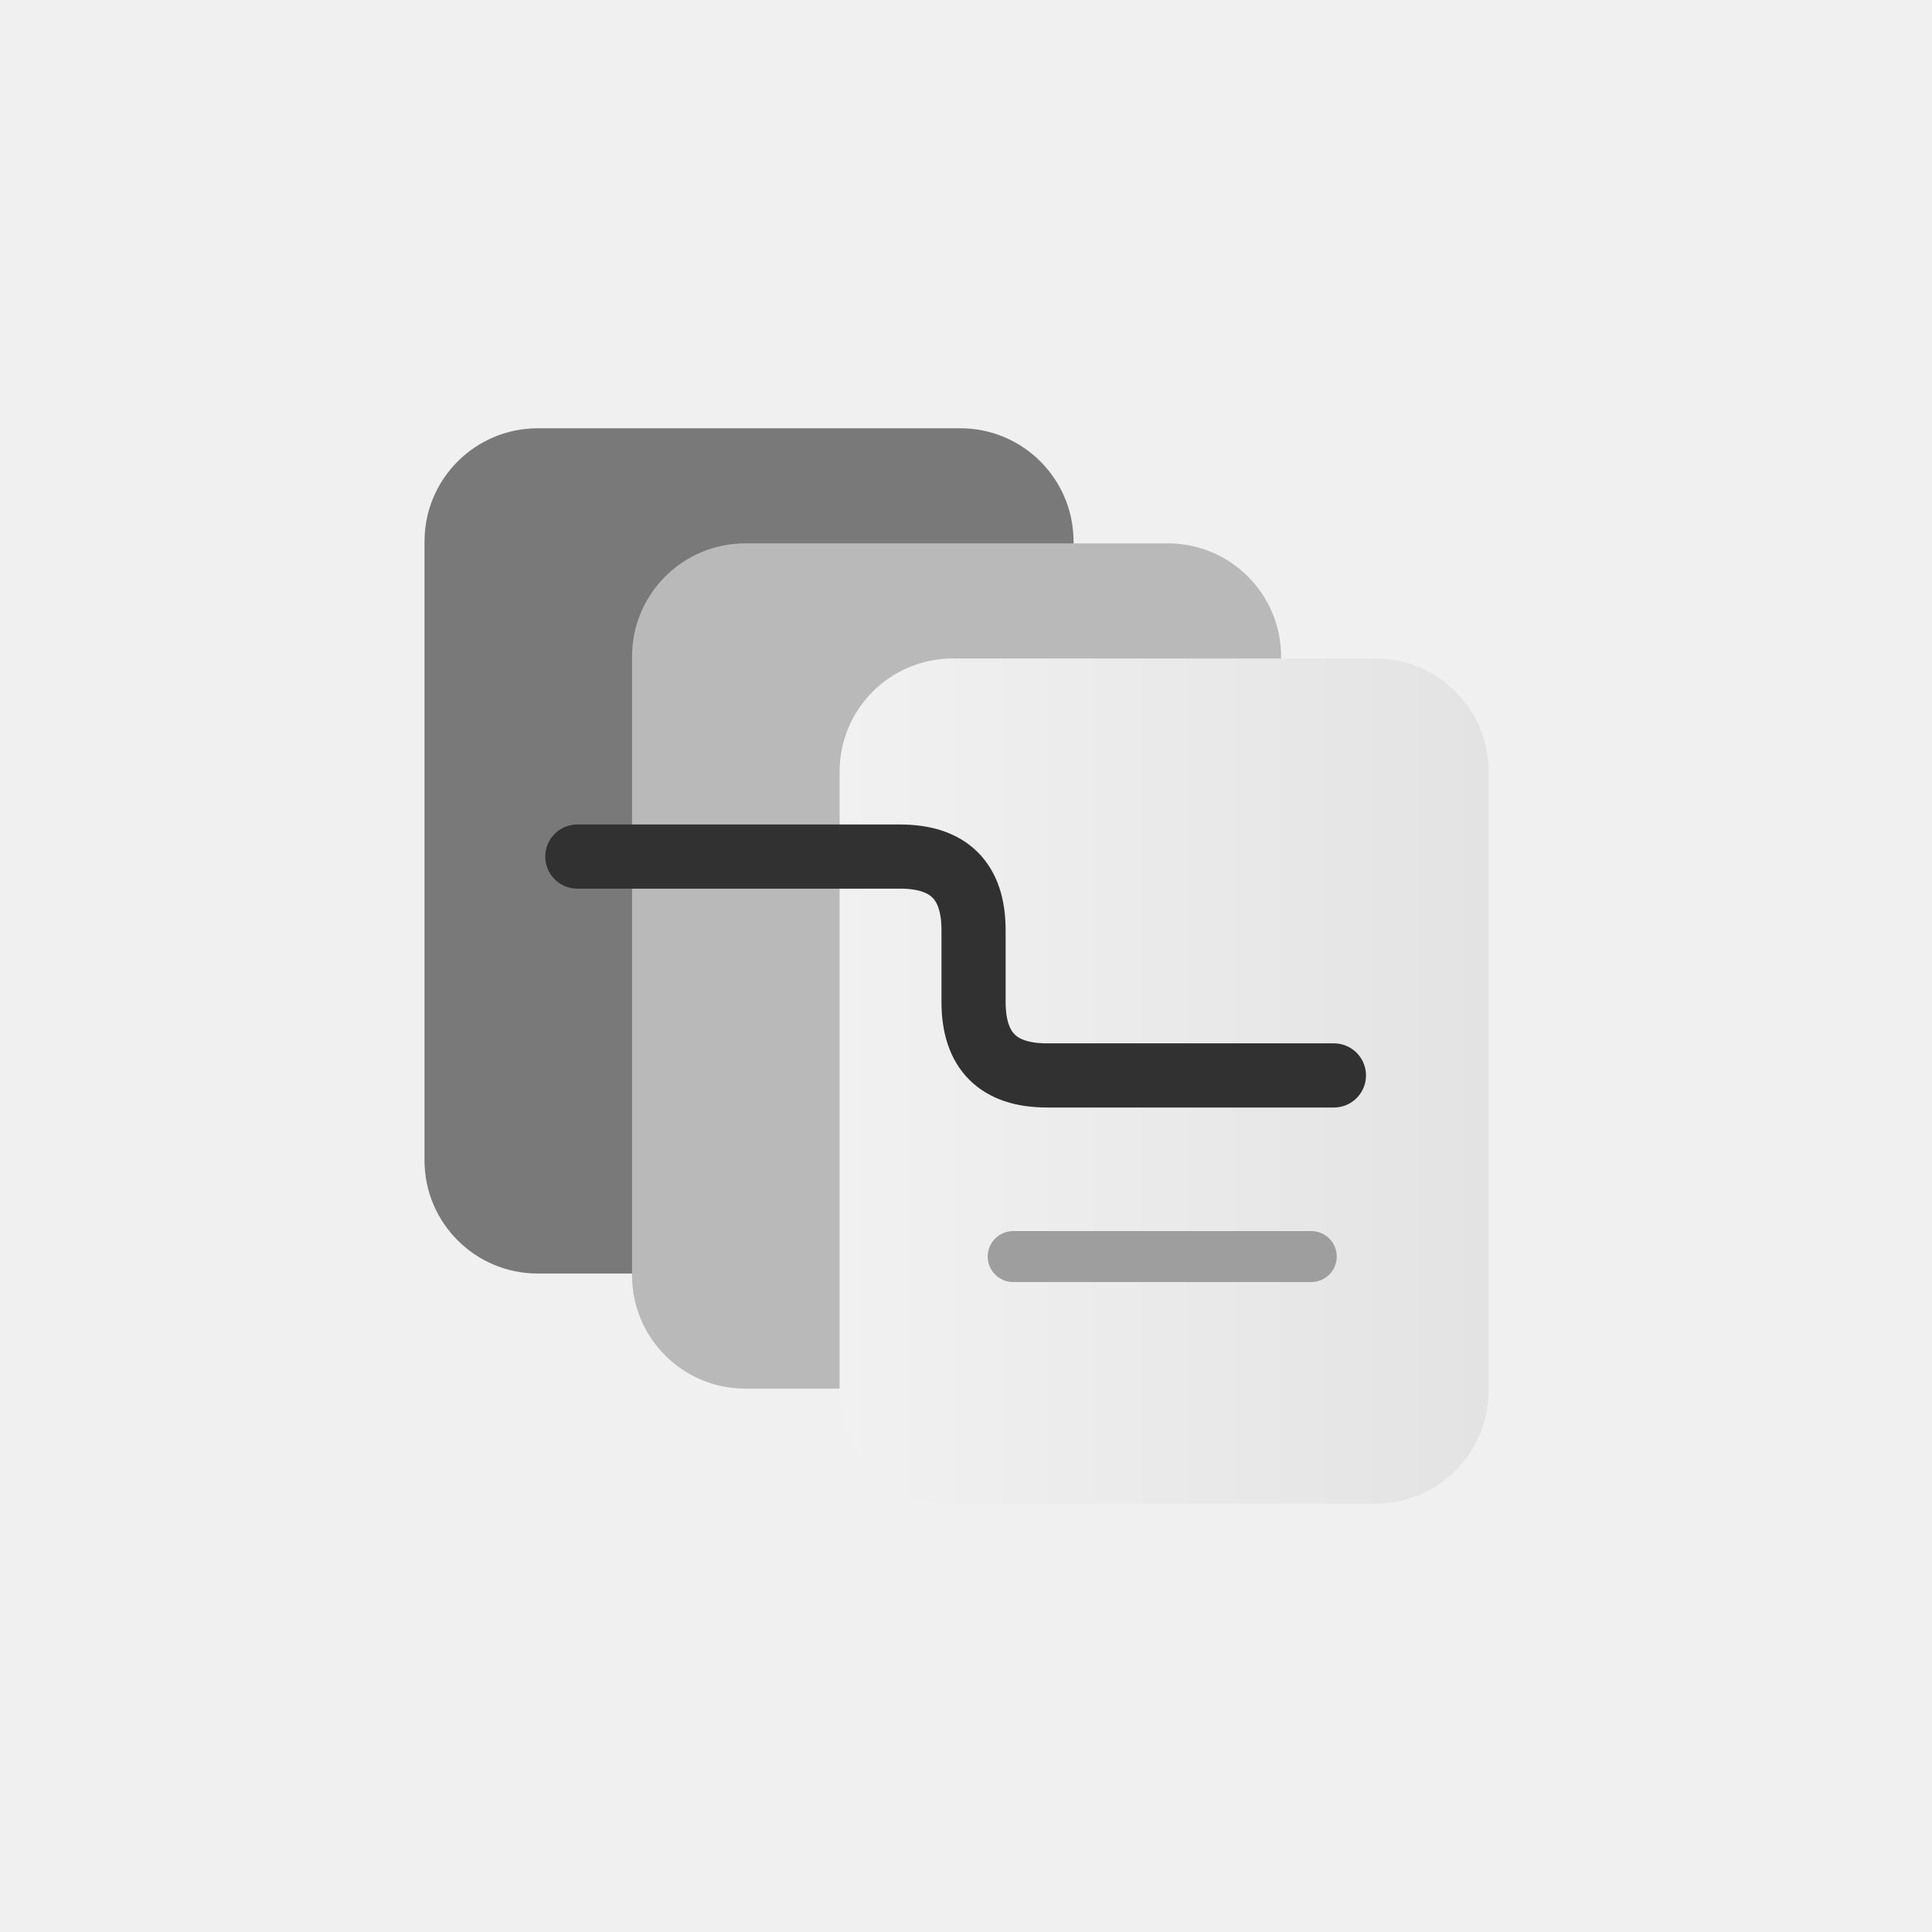
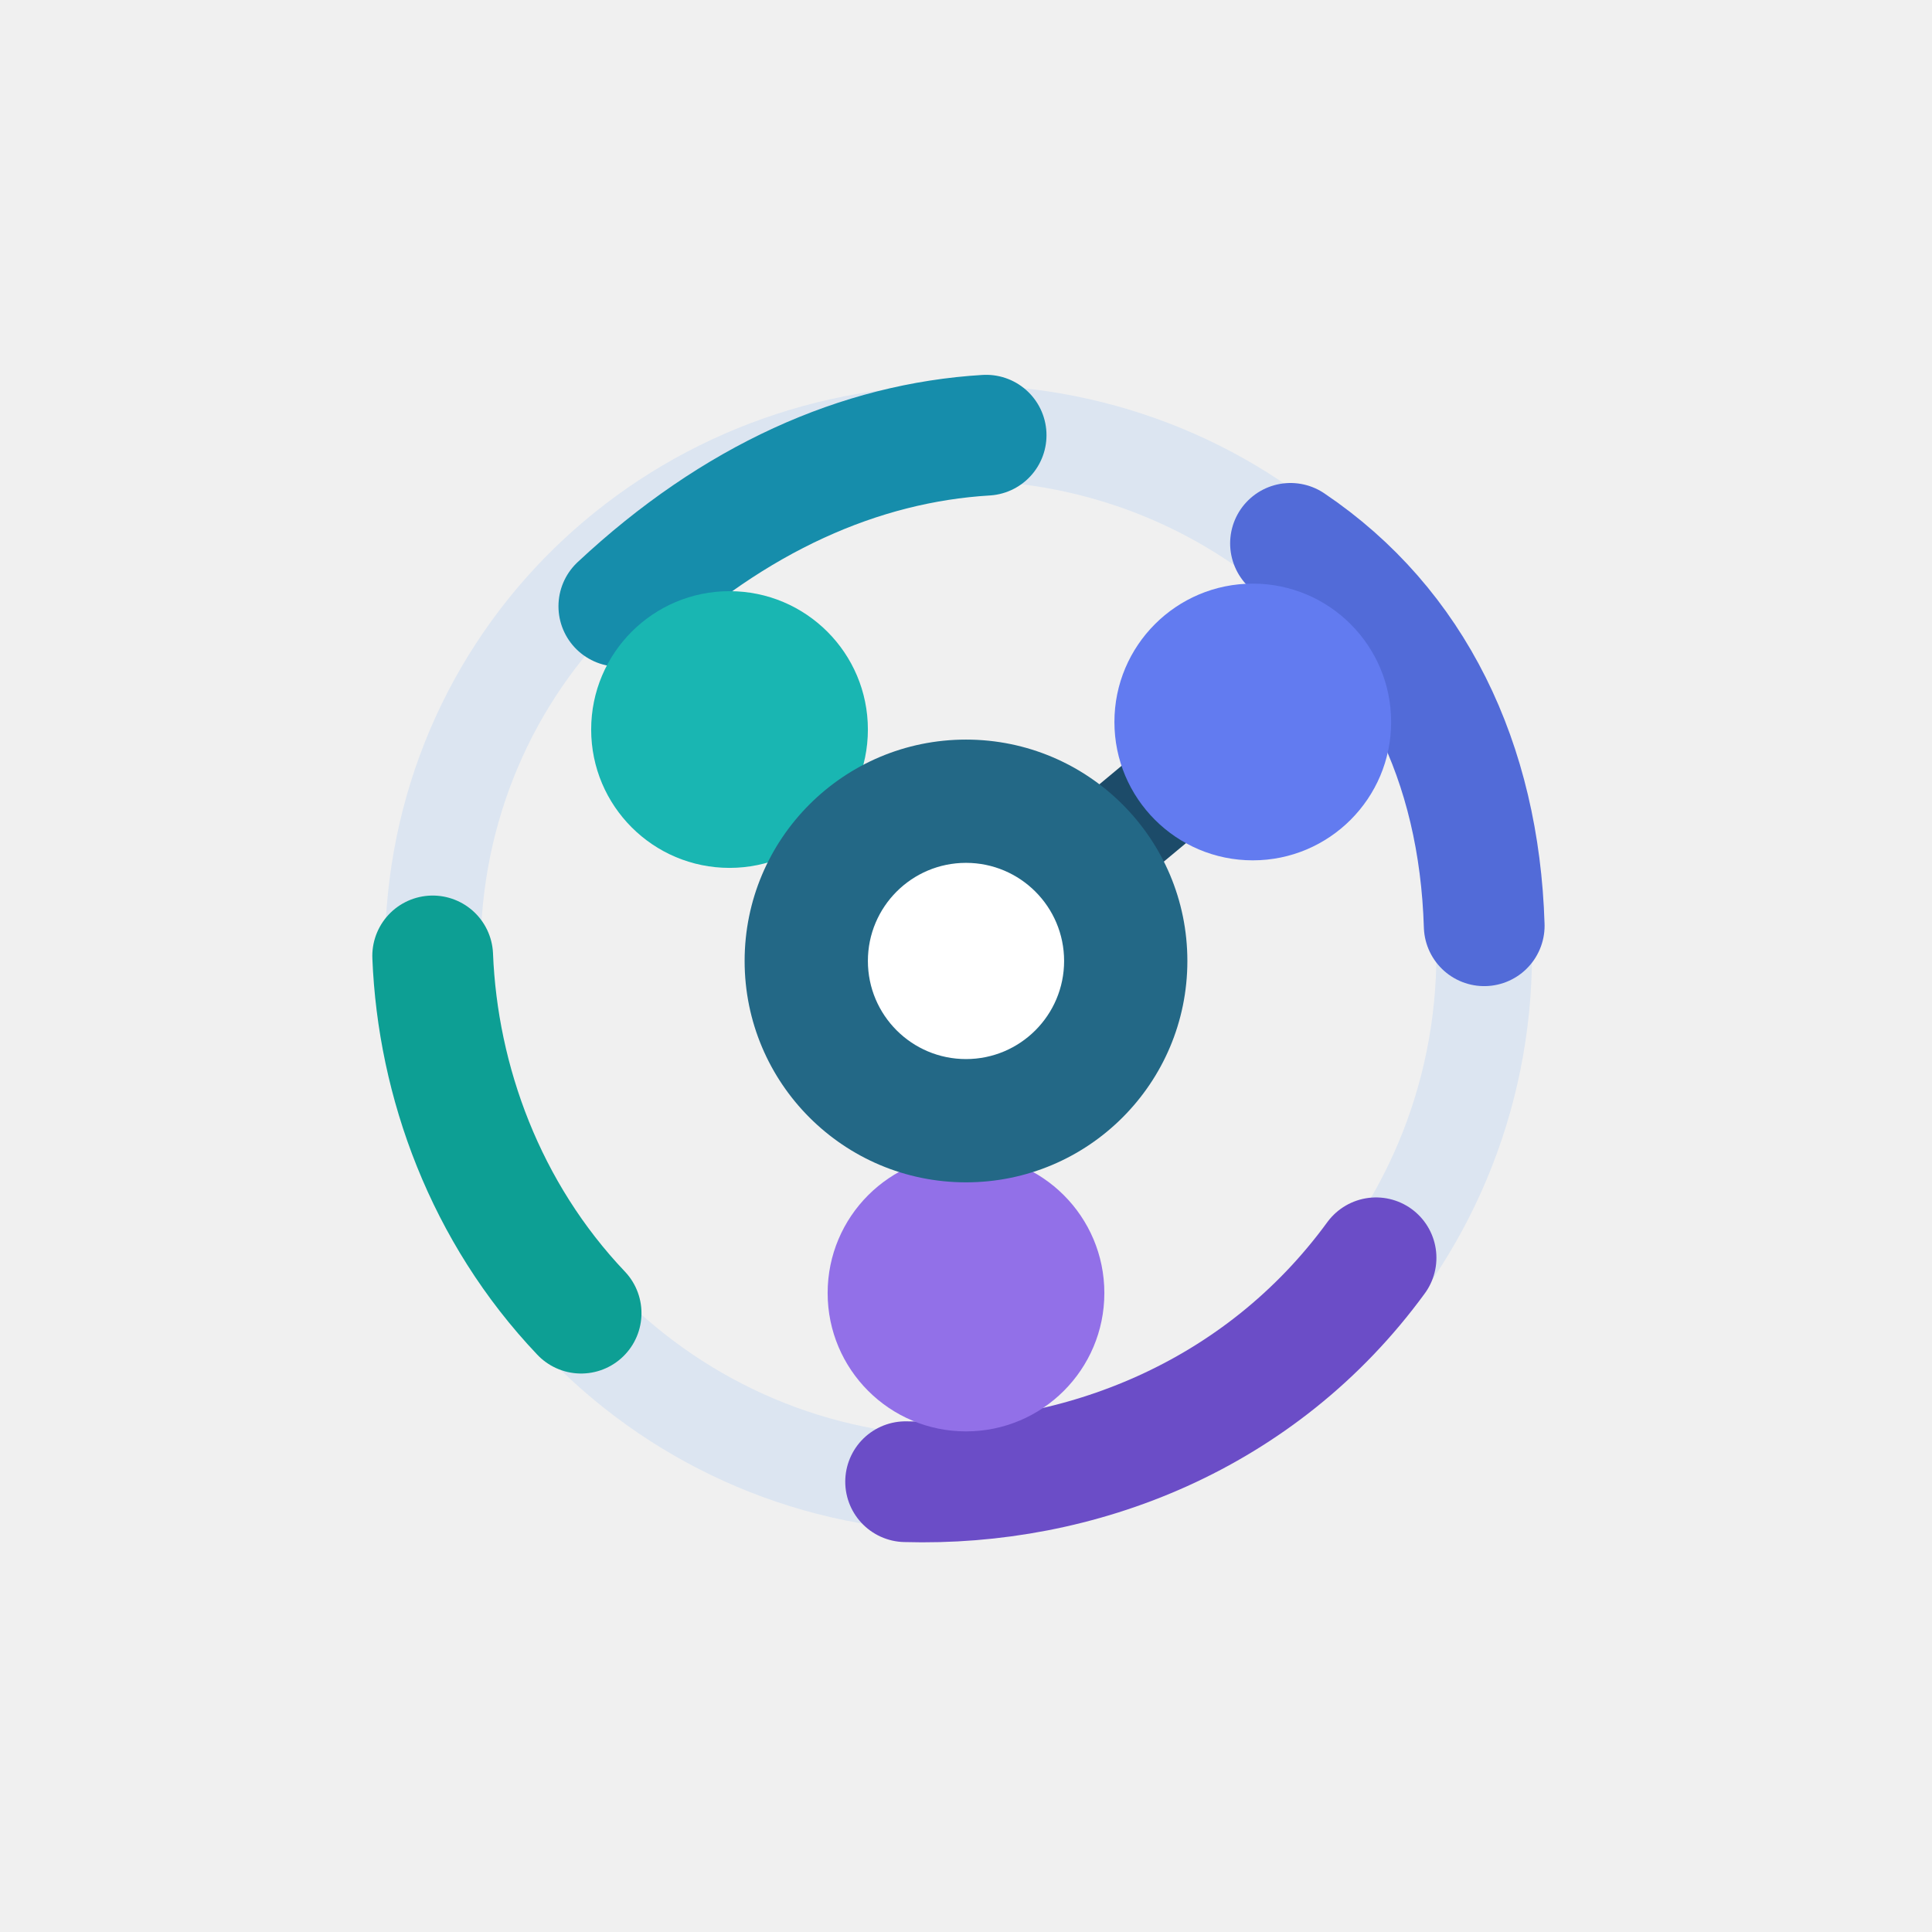
<svg xmlns="http://www.w3.org/2000/svg" width="1024" height="1024" viewBox="0 0 1024 1024" role="img">
-   <defs>
-     <linearGradient id="paper">
-       <stop stop-color="#F1F1F1" />
-       <stop offset="1" stop-color="#E3E3E3" />
-     </linearGradient>
-   </defs>
-   <rect x="225" y="227" width="344" height="448" rx="60" fill="#797979" />
-   <rect x="335" y="288" width="344" height="448" rx="60" fill="#B9B9B9" />
-   <rect x="445" y="349" width="344" height="448" rx="60" fill="url(#paper)" />
-   <path d="M306 454H477Q516 454 516 493V531Q516 570 555 570H707" fill="none" stroke="#313131" stroke-width="34" stroke-linecap="round" />
-   <path d="M537 666H695" stroke="#9E9E9E" stroke-width="27" stroke-linecap="round" />
+   <g transform="translate(-170.667 -170.667) scale(1.33333)">
+     <path d="M300 507C300 390 394 300 510 300C624 300 718 390 718 507C718 624 624 718 510 718C394 718 300 624 300 507Z" fill="none" stroke="#DCE5F1" stroke-width="38" />
+     <path d="M374 369C420 326 470 304 520 301" fill="none" stroke="#168DAB" stroke-width="48" stroke-linecap="round" />
+     <path d="M641 344C690 377 716 431 718 496" fill="none" stroke="#526BD8" stroke-width="48" stroke-linecap="round" />
+     <path d="M675 628C629 691 557 719 488 717" fill="none" stroke="#6B4DC7" stroke-width="48" stroke-linecap="round" />
+     <path d="M359 650C321 610 302 558 300 508" fill="none" stroke="#0D9F94" stroke-width="48" stroke-linecap="round" />
+     <path d="M418 418L512 510L626 415M512 510L512 642" fill="none" stroke="#1C4B69" stroke-width="40" stroke-linecap="round" stroke-linejoin="round" />
+     <circle cx="418" cy="418" r="55" fill="#19B6B2" />
+     <circle cx="626" cy="415" r="55" fill="#627BF0" />
+     <circle cx="512" cy="642" r="55" fill="#9270E8" />
+     <circle cx="512" cy="510" r="88" fill="#236886" />
+     <circle cx="512" cy="510" r="39" fill="#FFFFFF" />
+   </g>
</svg>
